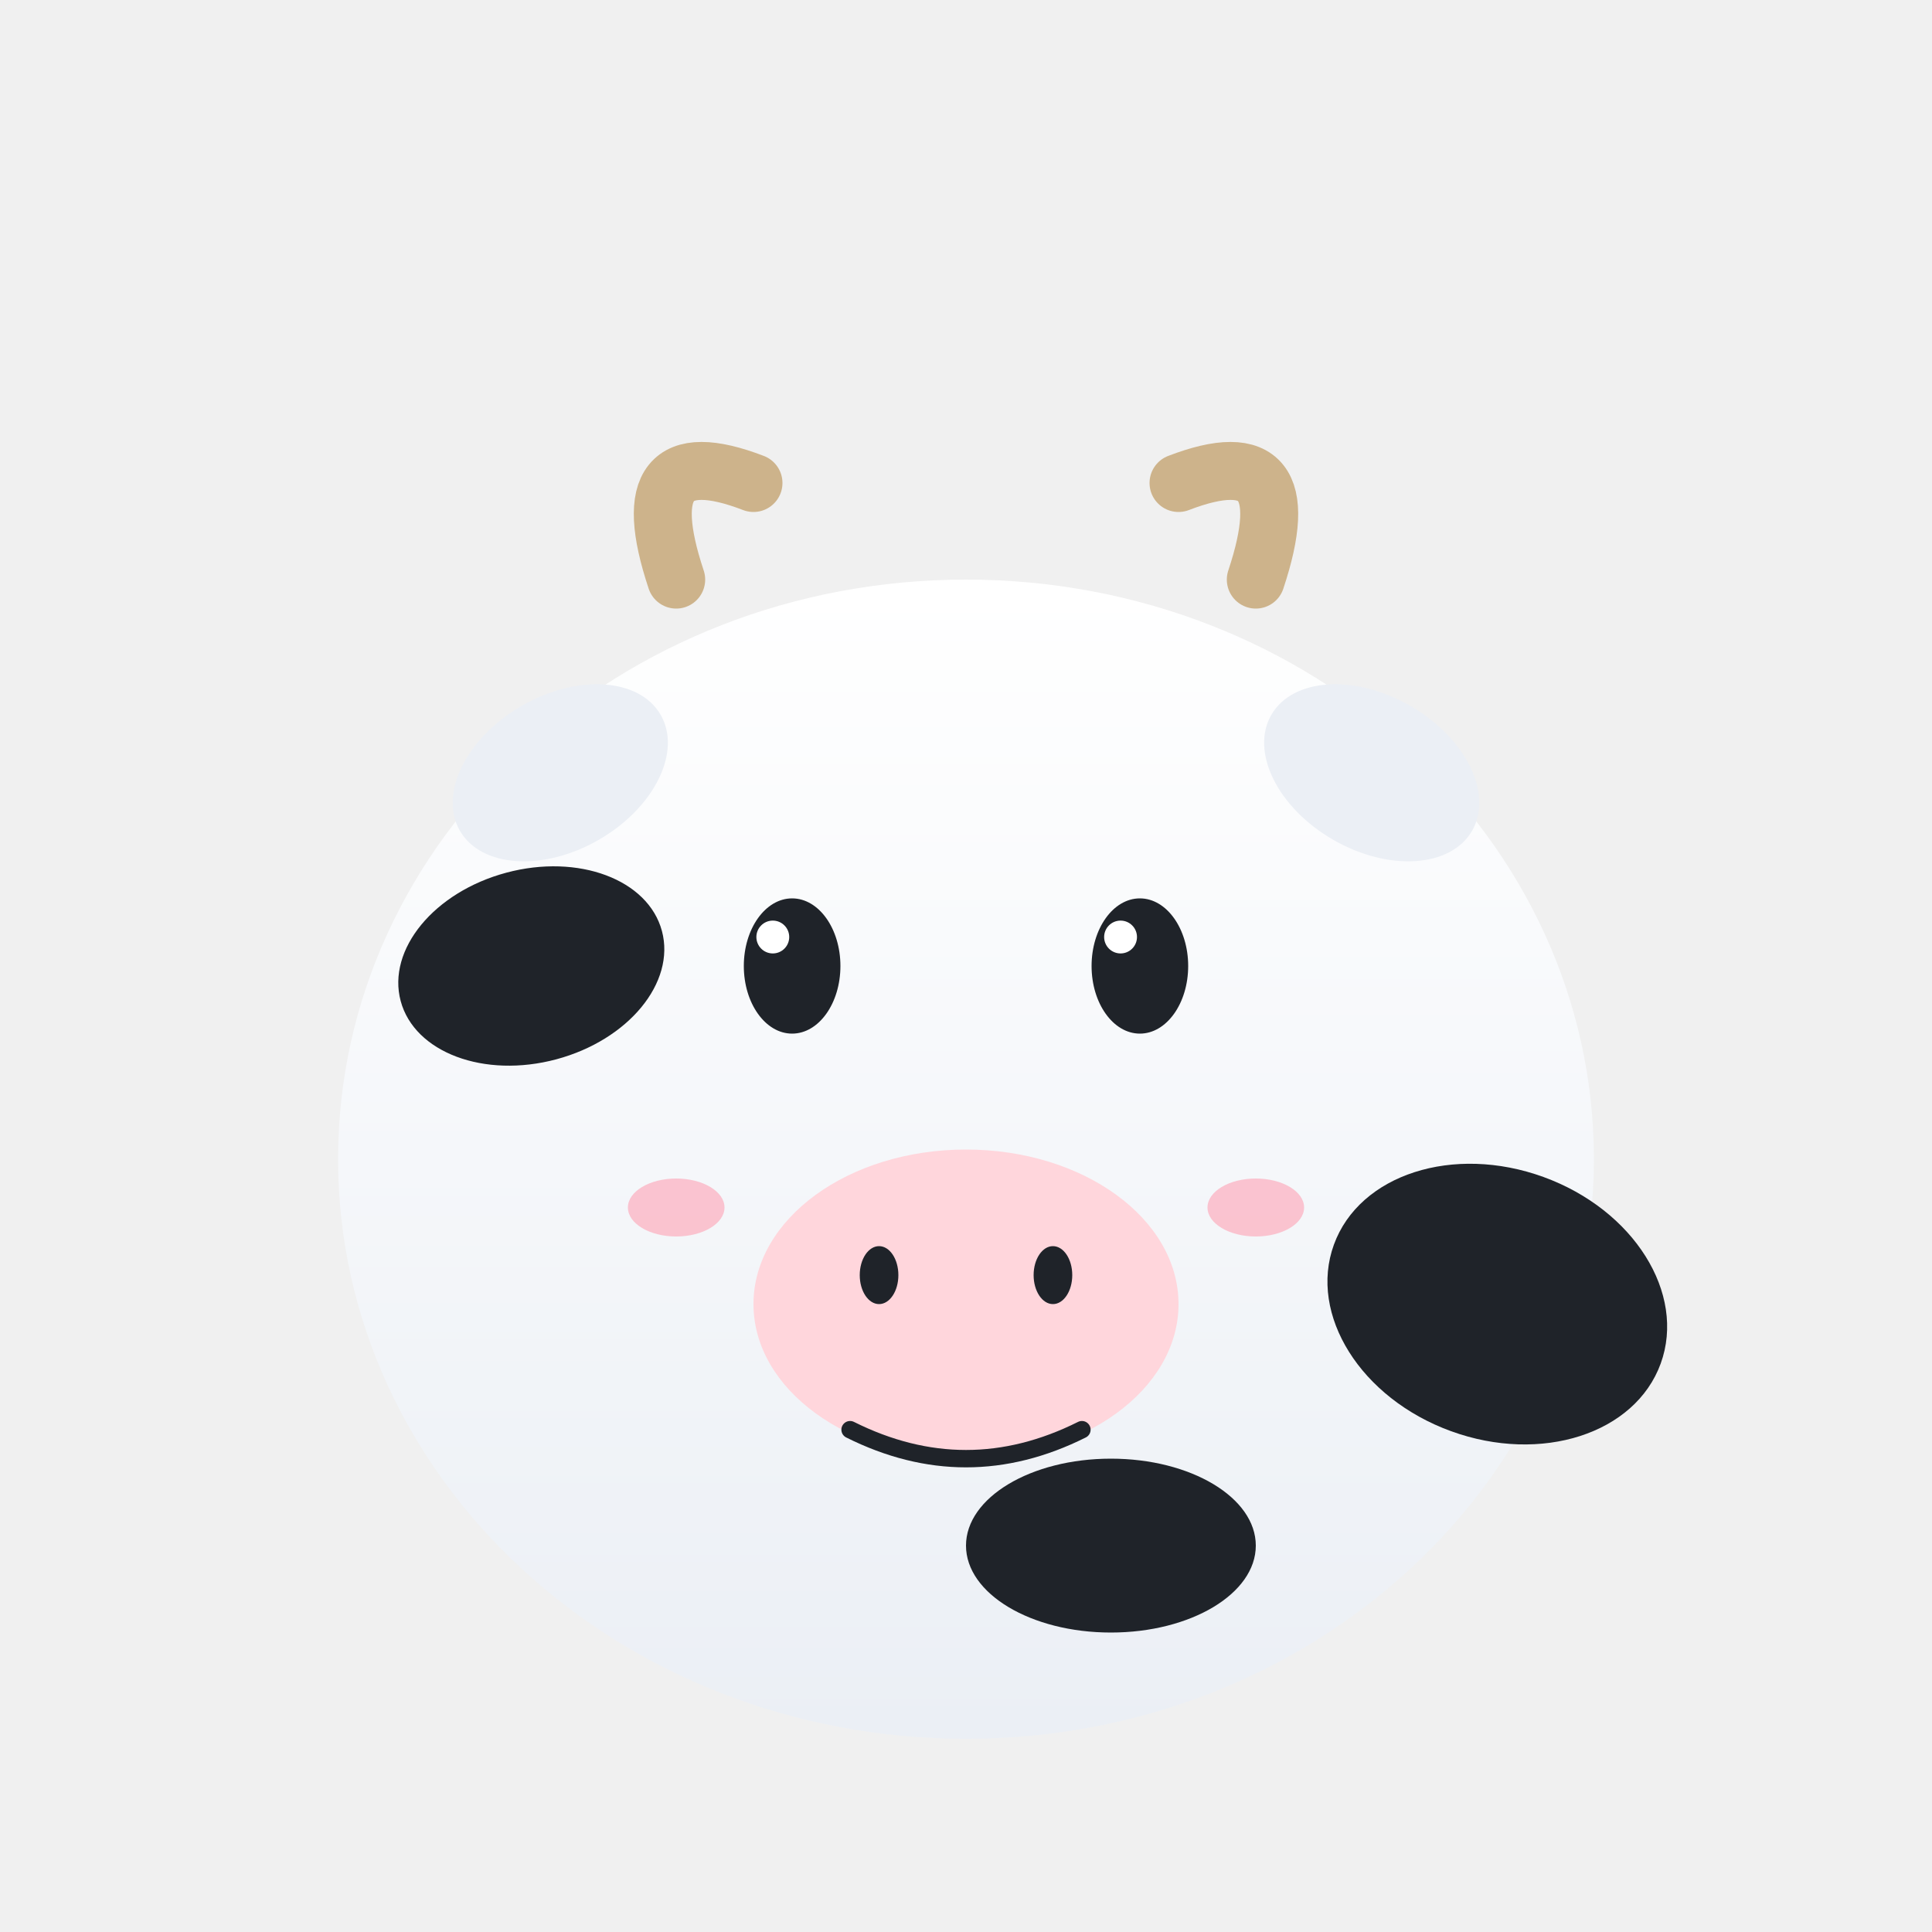
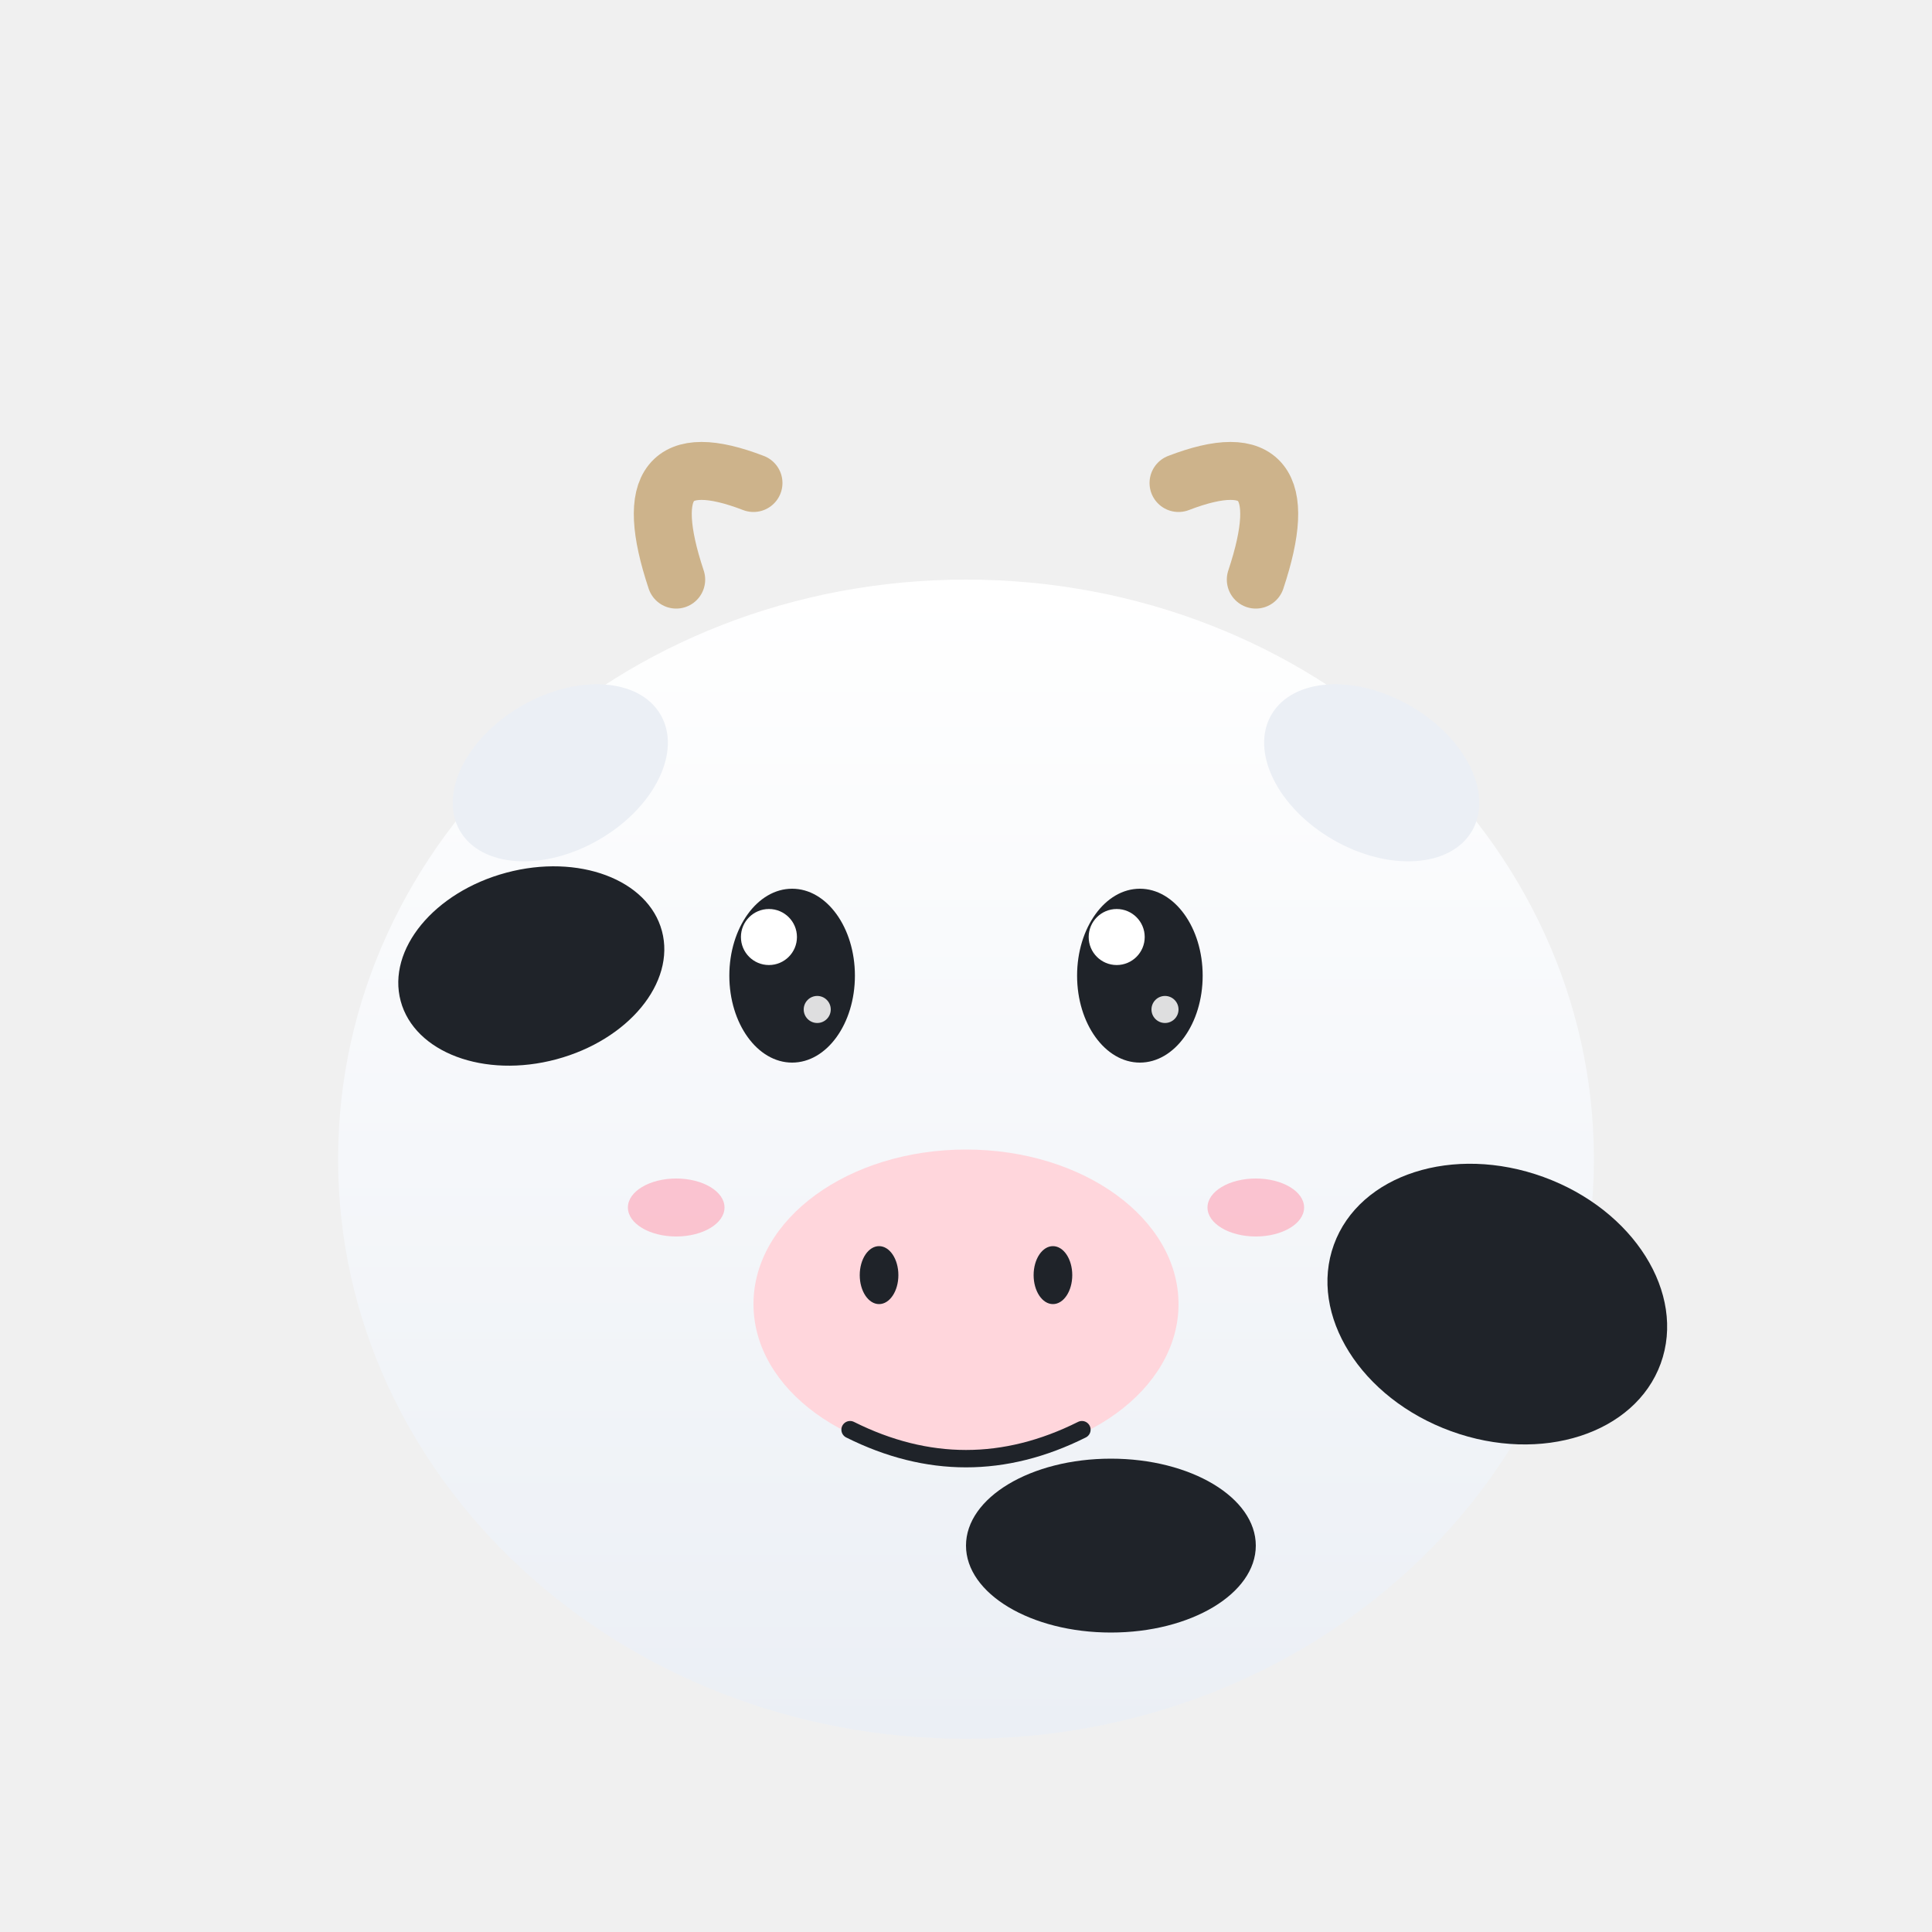
<svg xmlns="http://www.w3.org/2000/svg" viewBox="0 0 200 200">
  <defs>
    <linearGradient id="cowBody" x1="0" y1="0" x2="0" y2="1">
      <stop offset="0%" stop-color="#ffffff" />
      <stop offset="100%" stop-color="#ebeff5" />
    </linearGradient>
  </defs>
  <ellipse cx="100" cy="120" rx="65" ry="60" fill="url(#cowBody)" />
  <ellipse cx="55" cy="100" rx="14" ry="10" fill="#1f2329" transform="rotate(-15 55 100)" />
  <ellipse cx="155" cy="135" rx="18" ry="14" fill="#1f2329" transform="rotate(20 155 135)" />
  <ellipse cx="115" cy="160" rx="15" ry="9" fill="#1f2329" />
  <path d="M70 60 Q65 45 78 50" stroke="#cdb38b" stroke-width="6" fill="none" stroke-linecap="round" />
  <path d="M130 60 Q135 45 122 50" stroke="#cdb38b" stroke-width="6" fill="none" stroke-linecap="round" />
  <ellipse cx="58" cy="80" rx="12" ry="8" fill="#ebeff5" transform="rotate(-30 58 80)" />
  <ellipse cx="142" cy="80" rx="12" ry="8" fill="#ebeff5" transform="rotate(30 142 80)" />
  <ellipse cx="100" cy="135" rx="22" ry="16" fill="#ffd6dc" />
  <ellipse cx="91" cy="132" rx="2" ry="3" fill="#1f2329" />
  <ellipse cx="109" cy="132" rx="2" ry="3" fill="#1f2329" />
-   <ellipse cx="82" cy="100" rx="5" ry="7" fill="#1f2329" />
-   <ellipse cx="118" cy="100" rx="5" ry="7" fill="#1f2329" />
-   <circle cx="80" cy="97" r="1.7" fill="#fff" />
-   <circle cx="116" cy="97" r="1.7" fill="#fff" />
+   <ellipse cx="82" cy="101" rx="6.5" ry="9" fill="#1f2329" />
+   <ellipse cx="118" cy="101" rx="6.5" ry="9" fill="#1f2329" />
+   <circle cx="79.6" cy="97" r="2.9" fill="#fff" />
+   <circle cx="84.6" cy="104.5" r="1.4" fill="#fff" opacity="0.85" />
+   <circle cx="115.6" cy="97" r="2.9" fill="#fff" />
+   <circle cx="120.6" cy="104.5" r="1.4" fill="#fff" opacity="0.85" />
  <path d="M88 148 Q100 154 112 148" stroke="#1f2329" stroke-width="1.8" fill="none" stroke-linecap="round" />
  <ellipse cx="70" cy="125" rx="5" ry="3" fill="#ff8fa5" opacity="0.5" />
  <ellipse cx="130" cy="125" rx="5" ry="3" fill="#ff8fa5" opacity="0.5" />
</svg>
